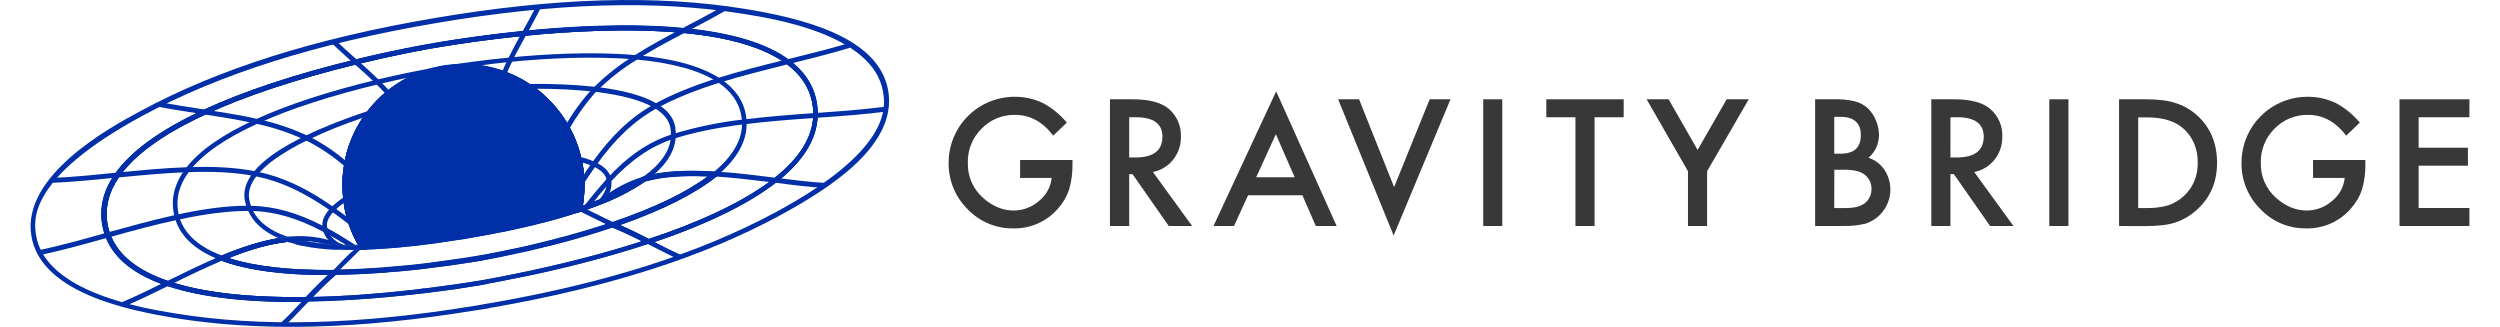
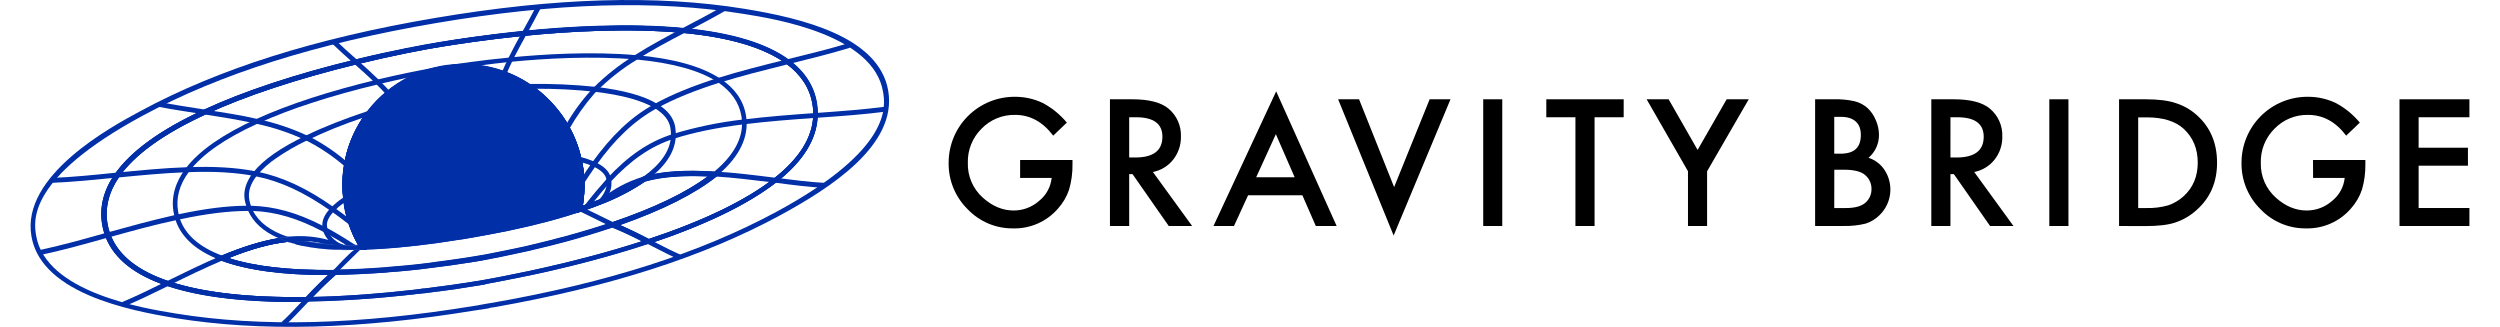
<svg xmlns="http://www.w3.org/2000/svg" preserveAspectRatio="xMidYMid meet" data-bbox="0.018 -0.003 1267.542 169.877" viewBox="0.018 -0.003 1267.542 169.877" data-type="color" role="presentation" aria-hidden="true" width="495.25" height="64.75">
  <style>
    .text-color {
      fill: currentColor;
    }
  </style>
  <g>
    <g>
      <path d="m238.2 160.24-4.6.75h-.34c-.34.09-.68.09-1 .18l-1.2.16c-60.29 9.88-111.3 11.16-155.83 4-12-2-29.63-5.28-44.7-11.76-17.82-7.65-27.95-18-30.08-30.89C-4.94 91.26 41.63 66.06 57 57.79c40.7-22 90.87-37.89 153.29-48.46S325.32-2.84 371 4.57C400.77 9.42 441 19 445.77 47.2s-30 50.5-56.55 64.89c-39.71 21.47-88.22 37-148.44 47.61l-1.19.17c-.33.09-.68.09-1 .17s-.31.2-.39.2zm-5.2-1.7h.16l4.69-.85h.09c.33-.09.68-.09 1-.17l1.19-.18c59.87-10.48 108.16-26 147.67-47.34 60.3-32.62 56.45-54.93 55.28-62.25-4.94-29.64-55.86-37.91-72.56-40.54C325.15-.12 272.86 1.42 210.7 12S98.7 38.3 58.17 60.18C-2.13 92.79 1.71 115.11 2.9 122.43c5 29.63 56 37.81 72.67 40.53 44.29 7.16 95 5.88 155.08-4l1.2-.17c.34-.08.69-.08 1-.16z" fill="#002FA7" data-color="1" />
      <path d="M233.75 148.23c-1.19.18-2.47.43-3.83.6-2.56.42-5.45.85-8.61 1.36l-.34.09c-1.36.16-2.8.43-4.34.59-1.36.17-2.81.43-4.34.6H212c-2.29.34-4.76.59-7.24.94h-.33l-3.16.33c-.85.09-1.79.18-2.63.35h-.12c-19.33 2.13-37.73 3.41-54.59 3.66-30.66.42-55.27-2.39-73-8.34C54 142.7 43.18 134 39 122.6a33.35 33.35 0 0 1-1.62-6c-1.5-8.94.68-17.79 6.56-26.22C52.08 78.58 67.57 67.34 90 57c21-9.74 47.52-18.49 78.86-26.15 19.84-4.86 35.77-7.75 43.52-9s24-3.83 44.11-5.88c22.14-2.24 54.51-4.26 83.2-1.44 24.61 2.38 43 7.92 54.6 16.52 8.09 6 13 13.54 14.47 22.47a33.47 33.47 0 0 1 .43 6.48c-.35 12.17-7.58 23.84-21.47 34.65-14.76 11.47-37.07 22.28-66.29 32-16.18 5.36-34 10.22-53 14.56a16.3 16.3 0 0 1-2 .43l-6.55 1.42c-1.71.33-3.33.68-5 1l-1.61.35c-.94.16-1.79.34-2.72.51s-2 .43-3 .6l-1.62.33c-3.15.6-6.05 1.11-8.6 1.62-1.09.34-2.33.59-3.58.76zm-29.47 1.71h.43c2.38-.26 4.76-.6 7.06-.94h.23c1.46-.17 2.9-.43 4.35-.59s3-.43 4.34-.6l.34-.08c3.15-.52 6-.94 8.52-1.29 2.73-.42 4.85-.75 7.58-1.27 2.55-.43 5.45-1 8.6-1.62l1.62-.34c.94-.17 1.95-.34 2.89-.59l2.65-.52 1.61-.34c1.62-.34 3.24-.68 4.94-1l6.56-1.45c.68-.17 1.28-.26 2-.43 19-4.25 36.64-9.19 52.74-14.49 29-9.62 51-20.27 65.49-31.6 13.26-10.38 20.16-21.37 20.51-32.79a28.58 28.58 0 0 0-.43-6c-1.36-8.24-6-15.25-13.55-20.87-11.23-8.24-29.12-13.71-53.3-16-28.53-2.73-60.72-.75-82.7 1.45-20.09 2-36.19 4.49-43.94 5.79s-23.67 4.25-43.34 9c-30.72 7.49-57.92 16.43-78.44 26C69.07 69.55 53.94 80.45 46 91.86c-5.45 7.83-7.49 16.09-6.13 24.35a30.26 30.26 0 0 0 1.5 5.62c4 10.73 14.23 18.91 30.48 24.36 17.46 5.87 41.73 8.6 72.13 8.17 16.87-.25 35.18-1.44 54.42-3.65h.17a25.76 25.76 0 0 0 2.64-.35l3.07-.42z" fill="#002FA7" data-color="1" />
      <path d="m134.21 123.28-.25-.08h-.24l.24 2.38c.75-.08 1.44-.08 2.24-.17a50.06 50.06 0 0 1 6-.09 68.78 68.78 0 0 1-7.99-2.04zm23.64 6.33zm4.19-2.25.29-.06zm1-.14h-.08v.14h.17M408.6 53.71c-1.44-9-6.38-16.44-14.47-22.48-11.58-8.6-30-14.13-54.6-16.52-28.69-2.81-61-.75-83.16 1.45-20.1 2-36.28 4.49-44.11 5.87s-23.71 4.19-43.56 9c-31.33 7.67-57.91 16.44-78.86 26.15C67.43 67.5 52 78.74 43.77 90.49c-5.88 8.43-8.09 17.3-6.56 26.23a32.59 32.59 0 0 0 1.11 4.56c.17.51.33 1 .51 1.5.12.31.24.62.37.93 4.49 11 15.16 19.32 31.65 24.87 17.72 6 42.33 8.77 73 8.35h.51l.33-.42c4.42-4.68 9.18-9.52 13.94-13.64l.29-.25 2.64-2.3h-4.06c-22.74.22-41.06-1.81-54.48-6.18h-.12l.16-.06c11.77-4.73 21.52-7.35 30.5-8.37a101 101 0 0 0 24.05 3.91 118.65 118.65 0 0 1-16.49-2l-2.89-.64-1.17-.34c-1.13-.3-2.24-.62-3.28-1l-.25-.06h-.09a41.81 41.81 0 0 1-4.58-1.7c-8.76 1.45-18.42 4.4-29.82 9.2l-2.78 1.19-.18.08 3 1.11c13.36 5 32.21 7.58 55.87 7.49-4 3.58-7.84 7.58-11.5 11.41-30.11.44-54.13-2.36-71.45-8.16-15.68-5.24-25.74-13-30-23.22-.17-.38-.33-.75-.47-1.15s-.31-.84-.44-1.26a31.58 31.58 0 0 1-1.09-4.36c-1.36-8.24.68-16.52 6.13-24.36 7.88-11.4 23-22.3 45-32.44 20.52-9.54 47.69-18.48 78.43-26 19.67-4.77 35.6-7.75 43.35-9s23.84-3.83 43.94-5.79c22-2.25 54.16-4.18 82.69-1.45 24.19 2.3 42.07 7.75 53.31 16 7.59 5.62 12.18 12.6 13.54 20.87a27.92 27.92 0 0 1 .43 6c-.34 11.41-7.24 22.39-20.52 32.78-14.39 11.24-36.28 21.89-65 31.43-4.77-2.47-9.88-5-15-7.24 22.23-7.83 39.17-16.35 50.41-25.38l2.47-2h-.51l-2.72-.15c-15.84-1-27.68-.17-37.13 2.55l-.26.09-.25.17a106.73 106.73 0 0 1-21.31 11.2l-1.2.42c-2.3.94-4.77 1.88-7.23 2.72l-1.54.52.05-.28c.09-.59.18-1.19.25-1.78a68.12 68.12 0 0 0 .56-10.3 12.86 12.86 0 0 0-.07-1.63c-.07-.55-.06-1.09-.11-1.65s-.09-1.11-.14-1.67-.12-1.11-.2-1.67c-.1-.75-.21-1.5-.34-2.25s-.31-1.49-.45-2.24c-.07-.38-.15-.75-.23-1.11A61.75 61.75 0 0 0 280 66q-1.49-2.67-3.22-5.17c-.35-.51-.71-1-1.08-1.5s-.63-.86-1-1.28-.7-.9-1.06-1.34A63.58 63.58 0 0 0 259.75 44a60.85 60.85 0 0 0-13.29-6.74 63.37 63.37 0 0 0-30.4-3.15 27.52 27.52 0 0 0-3 .47h-.26a63.45 63.45 0 0 0-27.67 13 57.53 57.53 0 0 0-9.89 10.08L175 58a64.17 64.17 0 0 0-5.25 8c-.31.56-.6 1.12-.89 1.68s-.46.89-.67 1.36-.38.75-.54 1.15a59.34 59.34 0 0 0-2.25 5.71c-.18.52-.35 1-.52 1.57s-.32 1-.47 1.58l-.34 1.21a.37.37 0 0 1 0 .23c0 .13-.08.27-.11.41-.1.35-.18.75-.26 1.08a.28.28 0 0 0 0 .13v.11c-.08.3-.13.57-.19.86s-.11.52-.17.75c-.11.55-.21 1.11-.3 1.66a78.51 78.51 0 0 0-.54 3.7c0 .42-.09.85-.13 1.27s-.09 1.13-.13 1.7a64.07 64.07 0 0 0 0 7.59c.06 1 .13 2 .24 3a2.15 2.15 0 0 0 .07.66c.1.74.2 1.4.31 2.07a.87.87 0 0 0 .07.42.11.11 0 0 0 0 .08 1.86 1.86 0 0 0 .05.34.11.11 0 0 0 0 .08 2.7 2.7 0 0 0 .06.41c0 .3.09.59.15.89a64.63 64.63 0 0 0 2.24 8.65 61 61 0 0 0 4.81 11h.05c.33.59.68 1.18 1 1.78l.38.6h-.42l-3.07.15h4.27l2.25-.09-1.18-1.85c-.13-.2-.25-.4-.37-.62a57.51 57.51 0 0 1-5.42-11.73 59.23 59.23 0 0 1-2.3-9.2c-.16-1.1-.34-2.12-.43-3.23-.06-.59-.12-1.19-.17-1.78a58.43 58.43 0 0 1 .69-15.51A59.92 59.92 0 0 1 177 59.41c.82-1 1.68-2.07 2.57-3.07a58.76 58.76 0 0 1 7.13-6.89A61.09 61.09 0 0 1 213.24 37l.25-.05 1.29-.22 1.5-.25a60.65 60.65 0 0 1 29.22 3.07 60.05 60.05 0 0 1 38.16 43.34c.16 1 .42 2 .59 3.16a59.28 59.28 0 0 1 .86 8.51 61.81 61.81 0 0 1-1.17 13.3 2.75 2.75 0 0 1-.1.56l-.42 2.21 2.13-.68.87-.3 2.78-1c2.56-.85 4.95-1.79 7.33-2.72l1.19-.43a112.29 112.29 0 0 0 21.63-11.41c8.52-2.38 19.25-3.24 32.88-2.64l-.1.08c-11.42 8.57-28.25 16.64-50 24l-3.32 1.11 3.2 1.27.27.1a181.4 181.4 0 0 1 18.12 8.55l.51.26h.34c29.22-9.74 51.53-20.53 66.26-32C401.45 84 408.69 72.37 409 60.18a32.65 32.65 0 0 0-.4-6.47zM163 127.22h-.08v.14h.17m-.74 0h-.3zm-.12 2.53h.14l1.46.05H165c-1 0-2-.06-2.93-.11h-1.15m-27.18-6.56.24 2.38c.75-.08 1.44-.08 2.25-.16a47.88 47.88 0 0 1 6-.1 68.3 68.3 0 0 1-8-2l-.26-.08zm.49.08-.25-.08h-.24l.24 2.38c.75-.08 1.44-.08 2.25-.16a47.88 47.88 0 0 1 6-.1 68.92 68.92 0 0 1-8-2.11zm27.84 4 .29-.06zm1-.14h-.08v.14h.17m-.09-.12h-.08v.12h.17m-1 0 .29-.06zm-27.83-4.08-.25-.08h-.24l.24 2.38c.75-.08 1.44-.08 2.24-.17a50.06 50.06 0 0 1 6-.09 68.78 68.78 0 0 1-8-2z" fill="#002FA7" data-color="1" />
      <path d="m134.21 123.28-.25-.08h-.24l.24 2.38c.75-.08 1.44-.08 2.24-.17a50.06 50.06 0 0 1 6-.09 68.78 68.78 0 0 1-7.99-2.04zm23.64 6.33zm4.19-2.25.29-.06zm1-.14h-.08v.14h.17M408.6 53.71c-1.44-9-6.38-16.44-14.47-22.48-11.58-8.6-30-14.13-54.6-16.52-28.69-2.81-61-.75-83.16 1.45-20.1 2-36.28 4.49-44.11 5.87s-23.71 4.19-43.56 9c-31.33 7.67-57.91 16.44-78.86 26.15C67.43 67.5 52 78.74 43.77 90.49c-5.88 8.43-8.09 17.3-6.56 26.23a32.59 32.59 0 0 0 1.11 4.56c.17.51.33 1 .51 1.5.12.31.24.62.37.93 4.49 11 15.16 19.32 31.65 24.87 17.72 6 42.33 8.77 73 8.35h.51l.33-.42c4.42-4.68 9.18-9.52 13.94-13.64l.29-.25 2.64-2.3h-4.06c-22.74.22-41.06-1.81-54.48-6.18h-.12l.16-.06c11.77-4.73 21.52-7.35 30.5-8.37a101 101 0 0 0 24.05 3.91 118.65 118.65 0 0 1-16.49-2l-2.89-.64-1.17-.34c-1.13-.3-2.24-.62-3.28-1l-.25-.06h-.09a41.81 41.81 0 0 1-4.58-1.7c-8.76 1.45-18.42 4.4-29.82 9.2l-2.78 1.19-.18.08 3 1.11c13.36 5 32.21 7.58 55.87 7.49-4 3.58-7.84 7.58-11.5 11.41-30.11.44-54.13-2.36-71.45-8.16-15.68-5.24-25.74-13-30-23.22-.17-.38-.33-.75-.47-1.15s-.31-.84-.44-1.26a31.58 31.58 0 0 1-1.09-4.36c-1.36-8.24.68-16.52 6.13-24.36 7.88-11.4 23-22.3 45-32.44 20.52-9.54 47.69-18.48 78.43-26 19.67-4.77 35.6-7.75 43.35-9s23.84-3.83 43.94-5.79c22-2.25 54.16-4.18 82.69-1.45 24.19 2.3 42.07 7.75 53.31 16 7.59 5.62 12.18 12.6 13.54 20.87a27.92 27.92 0 0 1 .43 6c-.34 11.41-7.24 22.39-20.52 32.78-14.39 11.24-36.28 21.89-65 31.43-4.77-2.47-9.88-5-15-7.24 22.23-7.83 39.17-16.35 50.41-25.38l2.47-2h-.51l-2.72-.15c-15.84-1-27.68-.17-37.13 2.55l-.26.09-.25.17a106.73 106.73 0 0 1-21.31 11.2l-1.2.42c-2.3.94-4.77 1.88-7.23 2.72l-1.54.52.05-.28c.09-.59.18-1.19.25-1.78a68.12 68.12 0 0 0 .56-10.3 12.86 12.86 0 0 0-.07-1.63c-.07-.55-.06-1.09-.11-1.65s-.09-1.11-.14-1.67-.12-1.11-.2-1.67c-.1-.75-.21-1.5-.34-2.25s-.31-1.49-.45-2.24c-.07-.38-.15-.75-.23-1.11A61.75 61.75 0 0 0 280 66q-1.49-2.67-3.22-5.17c-.35-.51-.71-1-1.08-1.5s-.63-.86-1-1.28-.7-.9-1.06-1.34A63.58 63.58 0 0 0 259.75 44a60.85 60.85 0 0 0-13.29-6.74 63.37 63.37 0 0 0-30.4-3.15 27.52 27.52 0 0 0-3 .47h-.26a63.45 63.45 0 0 0-27.67 13 57.53 57.53 0 0 0-9.89 10.08L175 58a64.17 64.17 0 0 0-5.25 8c-.31.56-.6 1.12-.89 1.68s-.46.89-.67 1.36-.38.75-.54 1.15a59.34 59.34 0 0 0-2.25 5.71c-.18.52-.35 1-.52 1.57s-.32 1-.47 1.58l-.34 1.21a.37.37 0 0 1 0 .23c0 .13-.08.27-.11.41-.1.35-.18.75-.26 1.08a.28.28 0 0 0 0 .13v.11c-.08.3-.13.57-.19.86s-.11.52-.17.75c-.11.55-.21 1.11-.3 1.66a78.51 78.51 0 0 0-.54 3.7c0 .42-.09.85-.13 1.27s-.09 1.13-.13 1.7a64.07 64.07 0 0 0 0 7.59c.06 1 .13 2 .24 3a2.15 2.15 0 0 0 .07.66c.1.74.2 1.4.31 2.07a.87.87 0 0 0 .07.42.11.11 0 0 0 0 .08 1.86 1.86 0 0 0 .05.34.11.11 0 0 0 0 .08 2.7 2.7 0 0 0 .06.41c0 .3.09.59.15.89a64.63 64.63 0 0 0 2.24 8.65 61 61 0 0 0 4.81 11h.05c.33.59.68 1.18 1 1.78l.38.6h-.42l-3.07.15h4.27l2.25-.09-1.18-1.85c-.13-.2-.25-.4-.37-.62a57.51 57.51 0 0 1-5.42-11.73 59.23 59.23 0 0 1-2.3-9.2c-.16-1.1-.34-2.12-.43-3.23-.06-.59-.12-1.19-.17-1.78a58.43 58.43 0 0 1 .69-15.51A59.92 59.92 0 0 1 177 59.41c.82-1 1.68-2.07 2.57-3.07a58.76 58.76 0 0 1 7.13-6.89A61.09 61.09 0 0 1 213.24 37l.25-.05 1.29-.22 1.5-.25a60.65 60.65 0 0 1 29.22 3.07 60.05 60.05 0 0 1 38.16 43.34c.16 1 .42 2 .59 3.16a59.28 59.28 0 0 1 .86 8.51 61.81 61.81 0 0 1-1.17 13.3 2.75 2.75 0 0 1-.1.56l-.42 2.21 2.13-.68.87-.3 2.78-1c2.56-.85 4.95-1.79 7.33-2.72l1.19-.43a112.29 112.29 0 0 0 21.63-11.41c8.52-2.38 19.25-3.24 32.88-2.64l-.1.08c-11.42 8.57-28.25 16.64-50 24l-3.32 1.11 3.2 1.27.27.1a181.4 181.4 0 0 1 18.12 8.55l.51.26h.34c29.22-9.74 51.53-20.53 66.26-32C401.45 84 408.69 72.37 409 60.18a32.65 32.65 0 0 0-.4-6.47zM163 127.22h-.08v.14h.17m-.74 0h-.3zm-.12 2.53h.14l1.46.05H165c-1 0-2-.06-2.93-.11h-1.15m-27.18-6.56.24 2.38c.75-.08 1.44-.08 2.25-.16a47.88 47.88 0 0 1 6-.1 68.3 68.3 0 0 1-8-2l-.26-.08zm.49.08-.25-.08h-.24l.24 2.38c.75-.08 1.44-.08 2.25-.16a47.88 47.88 0 0 1 6-.1 68.92 68.92 0 0 1-8-2.11zm27.84 4 .29-.06zm0 0 .29-.06zm-27.83-4.08-.25-.08h-.24l.24 2.38c.75-.08 1.44-.08 2.24-.17a50.06 50.06 0 0 1 6-.09 68.78 68.78 0 0 1-8-2z" fill="#002FA7" data-color="1" />
      <path d="m162.25 127.13-.45.07h-.09c-1.56 0-3.11-.12-4.6-.21q-2.87-.18-5.55-.45c-3-.3-5.8-.69-8.4-1.18a70.41 70.41 0 0 1-9.08-2.25l-.27-.09h-.25c-1.63.18-3.3.43-5 .75-8.62 1.5-18.07 4.37-29.22 9-11.54-4.36-18.8-10.7-21.63-18.82-.16-.45-.3-.9-.43-1.36s-.2-.79-.29-1.18-.2-1.05-.3-1.55c-1.2-7 .68-13.87 5.53-20.43l.34-.43c6.58-8.71 18.51-17.07 35.55-24.81a268.53 268.53 0 0 1 28.27-10.79c10.49-3.42 22-6.64 34.24-9.57 5.44-1.3 10.42-2.45 14.92-3.37.22-.06.44-.09.67-.14a60.51 60.51 0 0 0-11.08 7.24 58 58 0 0 0-10 10.21L175 58c-.81 1.06-1.59 2.14-2.32 3.25a61.54 61.54 0 0 0-7.28 14.65c-.18.52-.35 1-.52 1.57s-.32 1-.47 1.58c-.07.23-.13.46-.19.7a4.13 4.13 0 0 1-.15.51v.23c0 .07-.08.27-.11.41-.1.35-.18.75-.26 1.08a.28.28 0 0 0 0 .13v.11c-.08.3-.13.57-.19.86s-.11.52-.17.75a1.31 1.31 0 0 1-.06.27c-.09.44-.17.87-.24 1.3-.23 1.26-.4 2.52-.54 3.79 0 .42-.09.85-.13 1.27 0 .57-.09 1.13-.13 1.7a64.07 64.07 0 0 0 0 7.59c.06 1 .14 2 .25 3a1.94 1.94 0 0 0 .06.59c.1.75.21 1.45.32 2.15a2.23 2.23 0 0 0 0 .23l.15 1c.12.75.25 1.5.42 2.25a.45.45 0 0 0 0 .22c.09.42.18.84.28 1.24.38 1.63.81 3.16 1.27 4.63.12.4.25.75.37 1.18l.5 1.4c.17.48.34.94.53 1.41.37.93.75 1.86 1.15 2.78.18.39.35.74.54 1.16s.37.75.56 1.14c.51 1 1.07 2.09 1.65 3.09.33.59.68 1.18 1 1.78l.37.6h-.42l-3.07.14h4.4l2.21-.09-1.09-1.85c-.13-.2-.25-.41-.38-.62a57.84 57.84 0 0 1-5.56-11.67 59.37 59.37 0 0 1-2.25-9.2c-.16-1.1-.33-2.13-.42-3.23-.08-.65-.15-1.29-.2-1.94a58.49 58.49 0 0 1 .75-15.35 59.81 59.81 0 0 1 11.52-26.4c.64-.81 1.29-1.6 2-2.38a60 60 0 0 1 34.33-20V37l-.41-2.38v-.05l-4.44.8c-6.56 1.2-16.56 3.18-28.47 6-24.95 6-46.07 12.87-62.93 20.53C100.15 69.7 87.9 78.13 81 87.06l-.35.43c-5.53 7.33-7.66 15-6.3 22.83.09.52.2 1 .32 1.5s.23 1 .36 1.44.22.75.33 1.08c2.77 8.44 9.74 15.08 20.72 19.79l.19.09c.89.38 1.82.75 2.78 1.11l.51.16.43-.16 3-1.25.17-.06c11.7-4.7 21.39-7.37 30.42-8.39h.12c1.08.34 2.21.65 3.37 1-1.13-.3-2.25-.62-3.28-1l-.26-.06h-.08a42.76 42.76 0 0 1-4.59-1.7c1.65-.28 3.26-.51 4.84-.68l.24 2.38c.75-.08 1.45-.08 2.25-.16a47.94 47.94 0 0 1 6-.1 104.79 104.79 0 0 0 10.58 1.5c1.49.14 3 .25 4.57.35s3.08.16 4.66.21h.08l.28-.06h.57v.13H164c1.39 0 2.77.08 4.08.08h2.14a.41.41 0 0 1-.05-.09h-2.25c-1.3 0-2.67-.06-4.05-.07h-.98m-.55 2.65 1.42.05H165c-1 0-2-.06-2.93-.1h-1m1.15-2.65.17.06m7.77.18h-2.25c-1.3 0-2.66-.06-4-.07h-.56l-.24-.06h-.17v.07H164c1.39 0 2.77.08 4.09.08h2.13v-.08z" fill="#002FA7" data-color="1" />
      <path d="m283.59 110.76.43-2.25a62.18 62.18 0 0 0 1.27-13.88 57.33 57.33 0 0 0-.85-8.47c-.17-1.11-.42-2.13-.59-3.15a60.12 60.12 0 0 0-25.48-37 58.72 58.72 0 0 0-12.69-6.38 60.63 60.63 0 0 0-29.22-3.06l-.46-2.44c5.79-.94 17.88-2.81 33.21-4.26 17.28-1.71 42.67-3.24 65.49-1.2h.17c19.07 1.71 33.56 5.71 43.17 11.93l.43.25c7.58 5 12.09 11.41 13.37 19.17a24.17 24.17 0 0 1 .34 3.4c.34 9.79-4.94 19.34-15.73 28.19l-.43.34h-.51c-15.15-.94-27-.17-36.19 2.47a112.88 112.88 0 0 1-21.63 11.41l-1.19.43c-2.39.93-4.77 1.87-7.33 2.72-1.19.42-2.38.85-3.66 1.28zM233.75 34a64 64 0 0 1 12.73 3.15 60.85 60.85 0 0 1 13.29 6.74 63.34 63.34 0 0 1 20.26 22 61.14 61.14 0 0 1 6.29 16.59c.25 1.11.42 2.25.67 3.32a62.68 62.68 0 0 1 .86 8.86 66.29 66.29 0 0 1-.86 12.35l1.54-.51c2.47-.85 4.94-1.79 7.24-2.73l1.19-.42A107.5 107.5 0 0 0 318.25 92l.25-.17.26-.09c9.37-2.72 21-3.5 36.62-2.56 9.88-8.24 14.74-17 14.39-25.8a19.58 19.58 0 0 0-.34-3.15c-1.19-6.9-5.19-12.69-11.92-17.29l-.34-.25c-9.2-6-23.42-10-42.24-11.76h-.17c-22.65-2-47.95-.51-65.23 1.2-5.79.62-11.08 1.22-15.78 1.87z" fill="#002FA7" data-color="1" />
      <path d="M163.08 127.29v.07h.25zm7.11.08h-2.25c-1.3 0-2.67-.06-4.05-.08l.13.09c1.39 0 2.77.07 4.08.07h2.14a.41.41 0 0 1-.05-.09zm-7.77-.18-.55.09c-1.57 0-3.09-.12-4.58-.22-1.72-.09-3.37-.21-5-.38-3.26-.29-6.49-.75-9.7-1.36a68.44 68.44 0 0 1-8.46-2.13l-.26-.08h-.08l-.18-.06c-8.88-3-14.91-7.45-17.94-13.41a18.35 18.35 0 0 1-.79-1.75c-.12-.3-.24-.61-.35-.92a20.45 20.45 0 0 1-.85-3.25c-.75-4.09.6-8.24 4-12.52a47.52 47.52 0 0 1 10.18-9.12 118.78 118.78 0 0 1 16-9.21 246.59 246.59 0 0 1 28.64-11.59l.19-.07q-1.58 2.34-2.92 4.8c-.31.56-.6 1.12-.89 1.68s-.45.89-.67 1.35-.38.75-.54 1.16c-.84 1.86-1.59 3.77-2.25 5.71-.18.52-.35 1-.52 1.57s-.32 1-.47 1.57-.23.81-.33 1.22a.32.32 0 0 1-.06.23c0 .13-.08.27-.11.4-.1.36-.18.75-.26 1.09a.29.29 0 0 0 0 .13v.11c-.08.29-.13.57-.19.86s-.16.7-.22 1-.18.86-.25 1.3c-.22 1.26-.4 2.52-.54 3.79 0 .42-.09.84-.13 1.27s-.09 1.13-.12 1.69a64.07 64.07 0 0 0 0 7.59c.06 1 .13 2 .24 3a1.94 1.94 0 0 0 .06.59c.1.75.21 1.45.32 2.14a2 2 0 0 0 0 .24l.15 1q.18 1.13.42 2.25a.45.45 0 0 0 0 .22c.1.41.19.83.28 1.24.39 1.63.81 3.16 1.27 4.63.12.39.25.75.37 1.18l.5 1.4c.17.47.34.94.53 1.41.37.93.75 1.86 1.16 2.77.17.4.35.75.53 1.17s.37.75.57 1.14c.51 1 1.06 2.08 1.64 3.09.33.59.69 1.17 1 1.77l.37.61h-.42l-3.07.14h4.41l2.21-.09-1-1.76a7.72 7.72 0 0 1-.43-.75 57.89 57.89 0 0 1-5.36-11.64 56.94 56.94 0 0 1-2.3-9.19c-.17-1.11-.34-2.13-.43-3.24a59 59 0 0 1 .51-17.29 59.92 59.92 0 0 1 11.59-26.4l1.99-2.36.59-.75-.24.07L176 57.5l-.61.2h-.09a.27.27 0 0 0-.21.07q-9 3-16.88 6.09Q150 67.1 143 70.5c-12.94 6.22-22.14 12.61-27.16 19-3.84 4.86-5.37 9.79-4.5 14.56a26.57 26.57 0 0 0 .75 2.82c.19.63.41 1.26.65 1.87.11.25.21.51.33.75 2.68 6.06 7.91 10.81 15.63 14.17h.12l.2.09c1.64-.28 3.26-.51 4.84-.69l.24 2.39c.75-.09 1.44-.09 2.24-.17a50.07 50.07 0 0 1 6-.1 98.84 98.84 0 0 0 10.57 1.5c1.5.15 3 .26 4.58.35s3.07.16 4.65.21h.08l.29-.06h.56m7.33.23a.41.41 0 0 1-.05-.09h-2.25c-1.3 0-2.67-.06-4-.07l.12.08c1.39 0 2.77.08 4.09.08zm-7.15-.12.24-.05h-.24zm-.75 2.51 1.42.06h1.15c-1 0-2-.06-2.93-.11H161m9.11-2.36h-2.25c-1.3 0-2.67-.06-4.05-.07h-1v.07H164c1.39 0 2.77.08 4.08.08h2.14a.35.35 0 0 1-.03-.12z" fill="#002FA7" data-color="1" />
      <path d="m283.59 110.76.43-2.25a62.18 62.18 0 0 0 1.27-13.88 57.33 57.33 0 0 0-.85-8.47c-.17-1.11-.42-2.13-.59-3.15a60.12 60.12 0 0 0-25.48-37l-3.4-2.3 4.09-.08a290.53 290.53 0 0 1 34.65 1.5c14.31 1.7 25 4.59 32 8.86 5.45 3.23 8.6 7.32 9.37 12.09a24.73 24.73 0 0 1 .25 4.94c-.43 8.24-5.71 16-15.67 23.08l-.26.16c-5.62 4-12.93 7.76-21.54 11.33l-1.19.43c-2.39.93-4.77 1.87-7.32 2.72-1.19.43-2.39.86-3.67 1.28zM263 46.13a63.09 63.09 0 0 1 17 19.67 61.47 61.47 0 0 1 6.32 16.61c.25 1.11.42 2.25.67 3.32a62.68 62.68 0 0 1 .86 8.86 66.29 66.29 0 0 1-.86 12.35l1.54-.51c2.47-.85 4.94-1.79 7.24-2.73l1.19-.42A107.5 107.5 0 0 0 318.25 92l.25-.17c9.12-6.56 14-13.63 14.31-21a18.64 18.64 0 0 0-.25-4.35c-.67-4-3.41-7.35-8.16-10.28-6.64-4-17-6.81-31-8.51a271.49 271.49 0 0 0-30.4-1.56z" fill="#002FA7" data-color="1" />
      <path d="M170.19 127.36h-2.25c-1.3 0-2.67-.06-4.05-.07l.13.08c1.39 0 2.77.07 4.08.07h2.14a.22.22 0 0 1-.05-.08zm4.54 2.36-1-1.76a6.09 6.09 0 0 1-.43-.75 58.06 58.06 0 0 1-5.36-11.63 57.06 57.06 0 0 1-2.3-9.2c-.17-1.1-.34-2.12-.43-3.23l-.21-2.05-.23.16-1.45.94-.91.6h-.05a42.72 42.72 0 0 0-6.1 5c-3.17 3.17-4.71 6.34-4.61 9.36v.43a7.71 7.71 0 0 0 .34 2.13c.06.23.14.46.21.69a12.47 12.47 0 0 0 2.47 4.18 16.65 16.65 0 0 0 2.5 2.32l.12.08a.58.58 0 0 1 .1.09c1.49.09 3.05.16 4.65.21h.07l-.18-.09-.15-.08-.17-.08-.34-.25h-.09l-.74-.44a15 15 0 0 1-4.62-4 9.07 9.07 0 0 1-1.5-3.17c0-.21-.08-.46-.11-.75s-.1-.66-.15-1c-.26-2.39 1.11-5 3.84-7.84a36.18 36.18 0 0 1 4.87-4.13v.96a3.23 3.23 0 0 0 .06.33q.18 1.13.42 2.25a.45.45 0 0 0 0 .22c.1.42.19.84.28 1.24.39 1.63.81 3.16 1.27 4.63.12.4.25.75.38 1.18l.49 1.41c.17.47.34.93.53 1.4.37.93.75 1.86 1.16 2.78.18.39.35.74.53 1.16s.37.75.57 1.14c.51 1 1.06 2.09 1.64 3.09.33.59.69 1.18 1 1.78l.37.6h-.42l-3.07.14h4.41l2.21-.09zm-4.49-2.25a.22.22 0 0 1-.05-.08h-2.25c-1.3 0-2.67-.06-4.05-.07l.13.08c1.39 0 2.77.07 4.08.07zm-.05-.08h-2.25c-1.3 0-2.67-.06-4.05-.07h-.57l-.24.05h.92c1.39 0 2.77.07 4.09.07h2.13a.2.2 0 0 1 0-.08z" fill="#002FA7" data-color="1" />
      <path d="m283.59 110.76.43-2.25a62.18 62.18 0 0 0 1.27-13.88 57.33 57.33 0 0 0-.85-8.47c-.17-1.11-.42-2.13-.59-3.15l-.43-2.01 2.05.51a43.39 43.39 0 0 1 8 2.73c4.6 2.13 7.32 4.86 8.09 8 .09.43.17.86.25 1.37.6 4.17-.93 8.24-4.68 12.18l-.17.16-.26.09c-2.38.94-4.76 1.88-7.32 2.73-1.19.42-2.39.85-3.66 1.27zm3.15-26.31.25 1.27a62.68 62.68 0 0 1 .86 8.86 66.29 66.29 0 0 1-.86 12.35l1.54-.51c2.38-.85 4.68-1.71 7-2.64 3-3.32 4.27-6.64 3.84-9.88-.09-.34-.09-.68-.17-1.11-.6-2.38-2.9-4.49-6.75-6.3a38.18 38.18 0 0 0-5.71-2.04z" fill="#002FA7" data-color="1" />
      <path d="M336.65 134.61c-3.84-1.62-8.44-4-13.29-6.48l-2.81-1.44 1.19-2.25 2.81 1.45c4.86 2.47 9.37 4.86 13.12 6.39z" fill="#002FA7" data-color="1" />
      <path d="m298.18 105.4-1.62-2A63 63 0 0 1 317.85 92a6.49 6.49 0 0 0 .74-.26l.6 2.47c-.17.08-.43.08-.6.17a61.21 61.21 0 0 0-20.41 11.02z" fill="#002FA7" data-color="1" />
      <path d="M412.36 97.65c-7.5-.43-16-1.45-25.48-2.73l-.75-.08c-10-1.19-20.27-2.47-30.4-3.15l.14-2.54c10.22.6 20.52 1.88 30.57 3.16l.75.08c9.45 1.19 17.88 2.25 25.38 2.64z" fill="#002FA7" data-color="1" />
      <path d="m289.89 108.38-2-1.5c4.34-5.62 8.09-10 11.66-14 10.9-11.83 21.64-19.15 33.81-23.07l.26-.09a204.23 204.23 0 0 1 37.22-7.67c12.35-1.49 24.95-2.46 37-3.31l1.28-.09c12.35-.89 23.91-1.74 35-3.19l.34 2.56c-11.16 1.44-22.82 2.3-35.17 3.15l-1.28.08c-12.09.86-24.61 1.79-37 3.32-14.48 1.79-26.57 4.27-36.79 7.58l-.25.09C322.34 76 312 83.17 301.3 94.67c-3.41 3.74-7.06 8.17-11.41 13.71z" fill="#002FA7" data-color="1" />
      <path d="M287.59 95.35 285.44 94c2.3-3.58 4.35-6.65 6.3-9.37C302 70.39 312.1 60.77 323.85 54.3l.17-.08a2.34 2.34 0 0 0 .43-.26c8.94-4.94 19.75-9.29 32.87-13.49h.08c11.16-3.49 22.31-6.3 35.69-9.62l.75-.17c11-2.72 21.37-5.25 31.25-8.24l.75 2.38c-9.87 3-20.35 5.62-31.34 8.35l-.75.17c-13.33 3.37-24.49 6.14-35.64 9.63H358c-12.94 4.09-23.59 8.43-32.45 13.29-.17.09-.25.17-.34.17l-.16.08c-11.33 6.31-21.3 15.67-31.26 29.64-1.85 2.64-3.9 5.71-6.2 9.2z" fill="#002FA7" data-color="1" />
      <path d="m280 67-2.21-1.28a99.52 99.52 0 0 1 13.54-18.82c.43-.43.85-.94 1.28-1.36a117.7 117.7 0 0 1 21.46-16.87l.25-.16c7.76-4.95 16.1-9.37 24.61-13.88l1.28-.69c6.9-3.66 13.49-7.07 19.48-10.56L361 5.62c-6.13 3.57-12.69 7-19.59 10.64l-1.27.69c-8.61 4.49-16.95 8.93-24.72 13.88l-.26.16a110.4 110.4 0 0 0-20.82 16.33l-1.27 1.27A113.86 113.86 0 0 0 280 67z" fill="#002FA7" data-color="1" />
      <path d="m247.23 38.8-2.38-.94c.94-2.3 2.05-4.6 3.4-7.49 2.3-4.68 4.86-9.37 7.25-13.71l.84-1.45c2.14-3.91 4.43-7.92 6.39-11.84L265 4.49c-2 3.92-4.27 8-6.39 11.93l-.85 1.45c-2.39 4.34-4.94 8.94-7.24 13.63-1.34 2.79-2.44 5.09-3.29 7.3z" fill="#002FA7" data-color="1" />
      <path d="M185.05 49.36c-1.7-2-3.57-3.83-5.62-5.88-3.49-3.49-7.15-6.74-11.24-10.38l-1.12-1c-3.58-3.22-7-6.21-10.22-9.36l1.81-1.74c3.15 3.07 6.55 6.13 10.13 9.28l1.11.94c4.09 3.66 7.75 7 11.33 10.48 2 2 3.91 4 5.7 6z" fill="#002FA7" data-color="1" />
      <path d="M319.35 94.16a112.29 112.29 0 0 1-21.63 11.41l-1.19.43c-2.38.93-4.77 1.87-7.33 2.72l-2.78 1-.87.3-2.13.68.42-2.21a5.48 5.48 0 0 0 .1-.56c-2.62.87-5.46 1.74-8.53 2.69-5.45 1.61-11.33 3.14-17.8 4.68s-13.2 3-20.18 4.25q-4.73.9-8.43 1.5c-2.38.34-5.28.86-8.52 1.36-7.32 1.2-13.88 2.13-20.09 2.81-6.65.75-12.95 1.37-18.91 1.71-2.72.15-5.51.23-8.18.3h-.3c.12.22.25.42.38.62l1.17 1.85h.17c1.59 0 3.17-.11 4.73-.18l2.37-.13c6-.34 12.35-.94 19-1.7 6.22-.68 12.77-1.62 20.18-2.82 1.37-.17 2.68-.37 3.93-.57l2.15-.36.75-.14 1.67-.28c2.47-.43 5.36-.94 8.51-1.54a403.22 403.22 0 0 0 20.36-4.25q4.32-1 8.29-2.08h.15c3.31-.88 6.47-1.78 9.53-2.67 3.31-.93 6.39-1.95 9.28-2.89.25-.09.51-.17.75-.27 1-.33 1.95-.67 2.9-1 2.56-.85 4.94-1.79 7.32-2.73l1.2-.42a112.85 112.85 0 0 0 21.63-11.41c8.47-2.38 19.14-3.23 32.69-2.65l.1-.07c-13.57-.62-24.34.24-32.86 2.62zm-156.93 33-.55.09c-1.57 0-3.09-.12-4.58-.22-1.72-.09-3.37-.21-5-.38-3.26-.29-6.49-.75-9.7-1.36a68.44 68.44 0 0 1-8.46-2.13l-.26-.08h-.26c-1.59.18-3.2.39-4.86.68-8.75 1.46-18.39 4.39-29.79 9.19l-2.79 1.19-.19.09.19.08 2.75 1c14.06 5.24 34 7.83 59.27 7.49h.48c7.36-.1 15.29-.43 23.46-1l1.45-.08c.5-.08 1.1-.08 1.7-.17l.68-.09c3.41-.25 6.74-.51 10-.85 2-.16 3.84-.42 5.62-.59l3.66-.43c1.62-.17 3.24-.43 4.78-.6l.42-.08q7.66-.9 14.82-2.05c2.55-.33 4.69-.68 6.47-1s4-.69 6.13-1.2c5-.93 10-2 14.91-3.07 1.7-.33 3.4-.68 5.19-1.1l3.49-.85c1.62-.43 3.24-.75 4.94-1.19 3.07-.69 6.22-1.54 9.45-2.39l2-.51c.75-.17 1.45-.42 2.21-.6l.27-.09c7.71-2.18 15.17-4.44 22.15-6.78l.32-.11h.09c23.88-8.1 41.86-17 53.55-26.61l2.3-1.89.16-.15-3.24-.17c-15.83-1-27.67-.17-37.13 2.56l-.25.08-.25.17a106.54 106.54 0 0 1-21.3 11.24l-1.19.43c-2.3.93-4.76 1.87-7.23 2.72l-1.15.41-2.39.84-.67.24c-2.62.87-5.46 1.74-8.53 2.69-5.45 1.61-11.33 3.14-17.8 4.68s-13.2 3-20.18 4.25q-4.73.9-8.43 1.5c-2.38.34-5.28.86-8.52 1.36-7.32 1.2-13.88 2.13-20.09 2.81-6.65.75-12.95 1.37-18.91 1.71-2.72.15-5.51.23-8.18.3h-1c-.69 0-1.37.06-2 .08h-2.29c-1.3 0-2.66-.06-4-.08h-1v.18h.84c1.38 0 2.76.08 4.08.08h2.13l-.05-.09h.05c.33.6.69 1.18 1 1.78l.37.61h3.11c1.59-.05 3.17-.12 4.73-.19l2.37-.13c6-.34 12.34-.93 19-1.7 6.21-.68 12.8-1.58 20.21-2.78 1.37-.17 2.68-.37 3.92-.57l2.15-.36.75-.14 1.67-.28c2.48-.43 5.37-.94 8.52-1.54a394.68 394.68 0 0 0 20.36-4.25q4.32-1 8.29-2.08h.14c3.32-.87 6.48-1.77 9.53-2.66 3.32-.94 6.39-2 9.29-2.9.25-.09.5-.17.74-.27 1-.33 2-.66 2.91-1 2.56-.85 4.94-1.79 7.32-2.73l1.2-.42a112.59 112.59 0 0 0 21.63-11.41c8.47-2.38 19.14-3.23 32.69-2.65h.18c-11.41 8.6-28.19 16.61-50 24h-.08l-3.37 1.13c-6.07 2-12.43 3.89-19 5.69l-.26.08c-.75.18-1.44.43-2.25.6l-2.38.6c-3.06.85-6.13 1.61-9 2.3-1.7.42-3.31.75-4.93 1.19l-3.49.85c-1.79.34-3.5.75-5.2 1.11-4.94 1-9.88 2.05-14.82 3-2.39.42-4.49.75-6.39 1.1s-3.91.68-6.38 1c-4.74.71-9.74 1.47-14.74 2.07l-.42.08c-1.5.26-3.15.43-4.77.6l-3.66.42c-1.79.26-3.66.43-5.54.6-3.23.26-6.55.6-9.88.85l-.59.09c-.6.08-1.11.08-1.7.17l-1.46.08c-7.38.53-14.51.86-21.25 1l-2.59.05h-.59c-22.7.22-41-1.81-54.4-6.16h-.19c11.75-4.73 21.41-7.38 30.57-8.4h-.09a44 44 0 0 1-4.58-1.7c1.65-.28 3.26-.51 4.84-.69l.24 2.39c.75-.09 1.44-.09 2.25-.17a49.86 49.86 0 0 1 6-.1 99.2 99.2 0 0 0 10.57 1.5c1.5.14 3 .26 4.58.35s3.07.16 4.65.21h.01l.29-.06h.57" fill="#002FA7" data-color="1" />
      <path d="M163.43 86.58a99.1 99.1 0 0 0-18.57-12.74l-2-1a118.93 118.93 0 0 0-25.47-8.52c-8.69-2-17.8-3.41-27.09-4.85l-1.49-.26C81 58 73.69 56.89 66.62 55.53l.52-2.47c7.06 1.36 14.39 2.47 22 3.66l1.5.26c9.37 1.45 18.48 2.8 27.26 4.85a122 122 0 0 1 26 8.69l2.05 1a98.12 98.12 0 0 1 19.08 13.12z" fill="#002FA7" data-color="1" />
      <path d="M165.81 116.87c-3.41-2.64-6.55-5-9.62-7.15-13.88-9.72-26.19-15.5-38.92-18.06l-.85-.17c-9.74-1.87-21-2.55-34.75-2h-.08c-12.35.42-25.21 1.7-36.54 2.81h-.26C33.05 93.45 22 94.56 11.67 95l-.09-2.55c10.22-.42 21.3-1.5 33-2.72h.25C56.13 88.6 69 87.32 81.42 86.9h.09c13.88-.52 25.48.16 35.34 2.13l.86.16c13 2.65 25.72 8.52 39.85 18.48 3.07 2.25 6.3 4.5 9.74 7.24z" fill="#002FA7" data-color="1" />
      <path d="M168.88 127.45h-.75c-1.32 0-2.7-.06-4.09-.07l-.12-.09c-2.93-1.85-5.6-3.43-8.13-4.84-1.13-.63-2.25-1.24-3.32-1.81l-.3-.15c-13.15-7-24.78-10.42-36.55-10.86h-2.72c-10 0-21.55 1.46-35.21 4.34l-1.28.26-1 .23c-11.52 2.46-23.12 5.68-33.53 8.58l-1.4.38-1.25.33c-12.1 3.41-23.51 6.56-34.16 8.77L4.5 130c10.48-2.21 21.86-5.33 33.81-8.72l.17-.05 1.27-.34 1.18-.33c10.44-2.89 22.17-6.11 33.71-8.7l1.13-.26 1.17-.24c13.53-2.9 25-4.36 35-4.43h2.51c12.11.26 24 3.53 37.12 10.28l2 1 .57.31c4.32 2.31 9.05 5.17 14.63 8.8z" fill="#002FA7" data-color="1" />
      <path d="M162.67 127.26h-.33l-.28.06H162c-1.58-.05-3.13-.12-4.66-.21s-3.09-.21-4.57-.35l-.51-.12a8.28 8.28 0 0 0-.68-.15 52.76 52.76 0 0 0-8.4-1.18h-.96a49.93 49.93 0 0 0-6 .1c-.75.08-1.44.08-2.25.17l-.24-2.39V123a22.41 22.41 0 0 1 2.3-.16 56.69 56.69 0 0 1 18.61 1.81q2.84.75 5.77 1.75l.74.27h.18l.25.17.7.27.17.06a.86.86 0 0 0 .23.06z" fill="#002FA7" data-color="1" />
      <path d="M48.55 159.31 47.6 157c7.33-3.07 15-6.82 23.09-10.82l.6-.26c9-4.42 18.3-9 27.67-12.94l.94 2.3c-9.28 3.92-18.57 8.43-27.51 12.86l-.59.34c-8.18 4.01-15.8 7.76-23.25 10.83z" fill="#002FA7" data-color="1" />
      <path d="M233.75 148.23c-1.19.18-2.47.43-3.83.6-2.56.42-5.45.85-8.61 1.36l-.75.09-3.92.51c-1.36.17-2.8.43-4.33.59H212c-2.29.35-4.76.6-7.24 1h-.25l-3.15.33a571.76 571.76 0 0 1-57.45 3.92l-3 .08 2-2.24a198.85 198.85 0 0 1 14.39-14.06l.34-.34h.42c8.43-.09 17.55-.51 27-1.28l.69-.08c3.4-.25 6.74-.6 9.88-.85 2-.18 3.92-.43 5.79-.6l3.41-.42c1.62-.18 3.14-.35 4.59-.6l.52-.08c5.11-.6 10-1.37 14.73-2.05q3.71-.51 6.39-1c1.87-.34 4-.68 6.38-1.11 4.94-.93 9.88-2 14.82-3 1.7-.35 3.41-.75 5.19-1.11l3.84-.94c1.53-.34 3.06-.68 4.6-1.11 2.89-.68 5.87-1.44 8.93-2.3l2.39-.59c8.69-2.38 17-4.86 24.78-7.49l.52-.09.33.09a206.12 206.12 0 0 1 18.66 8.76l2.72 1.37-2.86 1a579.6 579.6 0 0 1-56 15.24l-5.1 1.11c-1.88.43-3.67.75-5.37 1.11l-1.62.34-2.72.51c-.94.17-2 .42-2.9.6l-1.61.33c-3.16.6-6 1.11-8.61 1.62a18.54 18.54 0 0 1-3.68.78zm-29.47 1.71h.34c2.39-.26 4.77-.6 7.07-.94h.31c1.44-.17 2.9-.43 4.25-.59s2.73-.35 3.92-.52l.68-.08q4.74-.76 8.52-1.28a35.07 35.07 0 0 1 3.83-.6c1.2-.17 2.47-.42 3.75-.68 2.55-.42 5.44-1 8.6-1.62l1.61-.33c.94-.17 1.88-.35 2.9-.6l2.64-.51 1.62-.35c1.7-.33 3.49-.75 5.36-1.1l5-1.11c19-4.26 36.8-9 52.89-14.23-4.94-2.56-10.13-5-15.24-7.07-7.66 2.56-15.93 5.11-24.53 7.41l-2 .51c-3.24.86-6.38 1.71-9.45 2.39-1.53.34-3.07.74-4.6 1.1l-3.92.94c-1.79.43-3.49.75-5.19 1.11-4.94 1.11-10 2.13-14.91 3.06-2.38.43-4.49.86-6.38 1.11s-3.92.68-6.47 1q-7.17 1.16-14.82 2.05l-.51.09c-1.54.16-3.07.33-4.69.59l-3.4.43c-1.88.17-3.84.42-5.88.6-3.23.33-6.56.59-10 .84l-.68.09c-9.38.68-18.31 1.1-26.66 1.28-4 3.49-8 7.49-11.75 11.41 16.77-.34 35-1.71 54.16-3.92l3.58-.51z" fill="#002FA7" data-color="1" />
      <path d="m132.17 169.27-1.7-1.88c3.07-2.72 6.64-6.55 10.39-10.55l2.13-2.3 1.87 1.79-2.12 2.24c-3.84 4.06-7.41 7.88-10.57 10.7z" fill="#002FA7" data-color="1" />
      <path fill="#002FA7" d="m286.421 107.468 16.747 8.208-1.122 2.29-16.747-8.208 1.122-2.29z" data-color="1" />
      <path d="m171.34 129.77-.09.09c-.84.81-6.55 6.38-10.49 10.32l-.12.13-1.37 1.37-1.86-1.29.17-.16.17-.18s8.37-9 10.38-10.13l3.08-.15z" fill="#002FA7" data-color="1" />
      <path d="M172.37 129.75h-1.16l-3.08.14H165c-1 0-2-.06-2.92-.1h-3.3a2.94 2.94 0 0 1-.42 0h-.68a120.2 120.2 0 0 1-16.49-2c-1-.2-1.94-.42-2.89-.64l-1.17-.5c-1.13-.3-2.24-.62-3.28-1l-.25-.06h-.09a41.81 41.81 0 0 1-4.58-1.7c1.65-.28 3.26-.51 4.84-.68l.24 2.38c.75-.08 1.44-.08 2.25-.16a47.88 47.88 0 0 1 6-.1 104.6 104.6 0 0 0 10.57 1.5c1.5.14 3 .25 4.58.35s3.07.16 4.65.21h.08l.29-.06h.57v.1h1.11c1.38 0 2.76.08 4.08.08h2.13l-.05-.09h.05c.33.6.69 1.18 1 1.78l.37.61z" fill="#002FA7" data-color="1" />
      <path d="M287.29 105c-.09.6-.18 1.21-.29 1.81-.13.75-.29 1.54-.46 2.31l-.12.54v.17l-.68.23c-3.33 1.11-6.59 2.09-9.33 2.92-3 .88-6.15 1.75-9.55 2.62h-.15c-2.6.68-5.35 1.35-8.24 2-7.31 1.76-14.09 3.1-20.32 4.27-2.63.5-5.35 1-8.54 1.54l-1.72.31-.75.13-2.15.36c-1.22.19-2.55.38-3.93.57-7.2 1.17-13.83 2.09-20.22 2.81-6.56.75-13 1.31-19.06 1.71l-2.24.13c-1.56.08-3.14.14-4.73.19h-3.15l-.38-.61c-.35-.6-.7-1.18-1-1.77-.59-1-1.14-2.06-1.65-3.09-.2-.38-.38-.75-.56-1.14s-.36-.75-.54-1.17c-.43-.93-.81-1.85-1.16-2.77-.18-.47-.36-.94-.53-1.41s-.34-1-.51-1.5l-.36-1.06c-.45-1.5-.88-3-1.26-4.63-.1-.4-.19-.82-.29-1.24a.41.41 0 0 0 0-.22c-.09-.43-.18-.85-.27-1.3s-.14-.71-.2-1.08l-.18-1.12-.34-2.25c0-.16 0-.32-.05-.48a61.59 61.59 0 0 1 .57-17.57 62.32 62.32 0 0 1 9.64-24.05c.75-1.17 1.59-2.3 2.44-3.42a68.11 68.11 0 0 1 10-10.39 63.56 63.56 0 0 1 23.63-12.11c1.33-.36 2.67-.67 4-.93l3.1-.53a62.68 62.68 0 0 1 57.93 22.77c.36.44.74.89 1.06 1.34s.65.86 1 1.28.75 1 1.08 1.5q1.59 2.34 3 4.81a63.37 63.37 0 0 1 6.34 16.54c.16.52.32 1 .44 1.54.18.69.33 1.38.44 2.08v.13c.12.75.24 1.5.33 2.25.09.55.15 1.11.21 1.67s.09 1.11.14 1.67.07 1.08.1 1.65.05 1 .07 1.49v.13a57.53 57.53 0 0 1-.61 10.37z" fill="#002FA7" data-color="1" />
-       <path d="M514.31 83.17h27.22v2.17a44.82 44.82 0 0 1-1.75 13.14 28 28 0 0 1-5.76 9.9 29.83 29.83 0 0 1-23.33 10.32 32.11 32.11 0 0 1-23.68-10 33.12 33.12 0 0 1-9.85-24.06 34.25 34.25 0 0 1 34.42-34.34A33.44 33.44 0 0 1 526 53.48a41.58 41.58 0 0 1 12.59 10.24l-7.08 6.78q-8.12-10.78-19.75-10.79a23.59 23.59 0 0 0-17.54 7.21 24.06 24.06 0 0 0-7.08 17.74 23.35 23.35 0 0 0 7.86 18.13q7.38 6.61 16 6.61a19.84 19.84 0 0 0 13.18-5 17.58 17.58 0 0 0 6.53-11.94h-16.4z" fill="#383838" data-color="2" />
-       <path d="m583.33 89.4 20.39 28.06h-12.16l-18.81-26.95H571v26.95h-10V51.6h11.64q13.05 0 18.86 4.91a18 18 0 0 1 6.39 14.42 18.74 18.74 0 0 1-4 12 17.93 17.93 0 0 1-10.56 6.47zM571 81.85h3.15q14.11 0 14.12-10.8 0-10.11-13.73-10.11H571z" fill="#383838" data-color="2" />
-       <path d="M661 101.47h-28.2l-7.34 16H614.8l32.59-70 31.44 70H668zm-4-9.34-9.77-22.4L637 92.13z" fill="#383838" data-color="2" />
-       <path d="m690.47 51.6 18.22 45.64 18.47-45.64H738l-29.56 70.81-28.85-70.81z" fill="#383838" data-color="2" />
-       <path d="M764.9 51.6v65.86H755V51.6z" fill="#383838" data-color="2" />
-       <path d="M812.87 60.94v56.52h-9.94V60.94h-15.14V51.6H828v9.34z" fill="#383838" data-color="2" />
-       <path d="m861.42 89-21.49-37.4h11.43l15.06 26.32 15.1-26.32H893L871.36 89v28.45h-9.94z" fill="#383838" data-color="2" />
-       <path d="M927.5 117.46V51.6h9.9a42.92 42.92 0 0 1 10.53 1 15.79 15.79 0 0 1 6.7 3.45 17.93 17.93 0 0 1 4.37 6.3 19 19 0 0 1 1.69 7.65 15.58 15.58 0 0 1-5.42 12 15.85 15.85 0 0 1 8.27 6.27 18.54 18.54 0 0 1-2.38 23.37 18.07 18.07 0 0 1-7.38 4.57 43.21 43.21 0 0 1-11.22 1.23zm9.94-37.58h3.11c3.7 0 6.41-.81 8.13-2.45s2.58-4 2.58-7.23-.88-5.45-2.65-7.06-4.32-2.41-7.67-2.41h-3.5zm0 28.24h6.14q6.74 0 9.9-2.64a9.13 9.13 0 0 0 3.32-7.25 9.26 9.26 0 0 0-3.2-7.17q-3.11-2.86-11.13-2.86h-5z" fill="#383838" data-color="2" />
-       <path d="m1010.2 89.4 20.39 28.06h-12.16l-18.81-26.95h-1.79v26.95h-9.94V51.6h11.65q13.05 0 18.85 4.91a18 18 0 0 1 6.4 14.42 18.75 18.75 0 0 1-4 12 17.9 17.9 0 0 1-10.59 6.47zm-12.37-7.55h3.17q14.12 0 14.12-10.8 0-10.11-13.74-10.11h-3.54z" fill="#383838" data-color="2" />
-       <path d="M1059.16 51.6v65.86h-9.94V51.6z" fill="#383838" data-color="2" />
-       <path d="M1085.47 117.46V51.6h13.82q9.95 0 15.7 2a29.47 29.47 0 0 1 11.22 6.53q10.18 9.3 10.19 24.44t-10.62 24.57a31 31 0 0 1-11.17 6.53q-5.47 1.83-15.49 1.83zm9.94-9.34h4.48a37.32 37.32 0 0 0 11.13-1.41 22.52 22.52 0 0 0 8-4.73q7.34-6.69 7.34-17.45T1119.13 67q-6.53-6-19.24-6h-4.48z" fill="#383838" data-color="2" />
-       <path d="M1186.26 83.17h27.22v2.17a44.82 44.82 0 0 1-1.75 13.14 28 28 0 0 1-5.76 9.9 29.83 29.83 0 0 1-23.33 10.32 32.11 32.11 0 0 1-23.68-10 33.12 33.12 0 0 1-9.85-24.06 34.25 34.25 0 0 1 34.42-34.34 33.44 33.44 0 0 1 14.47 3.18 41.58 41.58 0 0 1 12.59 10.24l-7.08 6.78q-8.12-10.78-19.75-10.79a23.59 23.59 0 0 0-17.54 7.21 24.06 24.06 0 0 0-7.08 17.74 23.35 23.35 0 0 0 7.89 18.13q7.38 6.61 16 6.61a19.86 19.86 0 0 0 13.18-5 17.58 17.58 0 0 0 6.53-11.94h-16.43z" fill="#383838" data-color="2" />
-       <path d="M1267.56 60.94h-26.4v15.83h25.63v9.34h-25.63v22h26.4v9.34h-36.34V51.6h36.34z" fill="#383838" data-color="2" />
+       <path d="M514.31 83.17h27.22v2.17a44.82 44.82 0 0 1-1.75 13.14 28 28 0 0 1-5.76 9.9 29.83 29.83 0 0 1-23.33 10.32 32.11 32.11 0 0 1-23.68-10 33.12 33.12 0 0 1-9.85-24.06 34.25 34.25 0 0 1 34.42-34.34A33.44 33.44 0 0 1 526 53.48a41.58 41.58 0 0 1 12.59 10.24l-7.08 6.78q-8.12-10.78-19.75-10.79a23.59 23.59 0 0 0-17.54 7.21 24.06 24.06 0 0 0-7.08 17.74 23.35 23.35 0 0 0 7.86 18.13q7.38 6.61 16 6.61a19.84 19.84 0 0 0 13.18-5 17.58 17.58 0 0 0 6.53-11.94h-16.4z" fill="#000000" data-color="2" />
+       <path d="m583.33 89.4 20.39 28.06h-12.16l-18.81-26.95H571v26.95h-10V51.6h11.64q13.05 0 18.86 4.91a18 18 0 0 1 6.39 14.42 18.74 18.74 0 0 1-4 12 17.93 17.93 0 0 1-10.56 6.47zM571 81.85h3.15q14.11 0 14.12-10.8 0-10.11-13.73-10.11H571z" fill="#000000" data-color="2" />
+       <path d="M661 101.47h-28.2l-7.34 16H614.8l32.59-70 31.44 70H668zm-4-9.34-9.77-22.4L637 92.13z" fill="#000000" data-color="2" />
+       <path d="m690.47 51.6 18.22 45.64 18.47-45.64H738l-29.56 70.81-28.85-70.81z" fill="#000000" data-color="2" />
+       <path d="M764.9 51.6v65.86H755V51.6z" fill="#000000" data-color="2" />
+       <path d="M812.87 60.94v56.52h-9.94V60.94h-15.14V51.6H828v9.34z" fill="#000000" data-color="2" />
+       <path d="m861.42 89-21.49-37.4h11.43l15.06 26.32 15.1-26.32H893L871.36 89v28.45h-9.94z" fill="#000000" data-color="2" />
+       <path d="M927.5 117.46V51.6h9.9a42.92 42.92 0 0 1 10.53 1 15.79 15.79 0 0 1 6.7 3.45 17.93 17.93 0 0 1 4.37 6.3 19 19 0 0 1 1.69 7.65 15.58 15.58 0 0 1-5.42 12 15.85 15.85 0 0 1 8.27 6.27 18.54 18.54 0 0 1-2.38 23.37 18.07 18.07 0 0 1-7.38 4.57 43.21 43.21 0 0 1-11.22 1.23zm9.94-37.58h3.11c3.7 0 6.41-.81 8.13-2.45s2.58-4 2.58-7.23-.88-5.45-2.65-7.06-4.32-2.41-7.67-2.41h-3.5zm0 28.24h6.14q6.74 0 9.9-2.64a9.13 9.13 0 0 0 3.32-7.25 9.26 9.26 0 0 0-3.2-7.17q-3.11-2.86-11.13-2.86h-5z" fill="#000000" data-color="2" />
+       <path d="m1010.2 89.4 20.39 28.06h-12.16l-18.81-26.95h-1.79v26.95h-9.94V51.6h11.65q13.05 0 18.85 4.91a18 18 0 0 1 6.4 14.42 18.75 18.75 0 0 1-4 12 17.9 17.9 0 0 1-10.59 6.47zm-12.37-7.55h3.17q14.12 0 14.12-10.8 0-10.11-13.74-10.11h-3.54z" fill="#000000" data-color="2" />
+       <path d="M1059.16 51.6v65.86h-9.94V51.6z" fill="#000000" data-color="2" />
+       <path d="M1085.47 117.46V51.6h13.82q9.95 0 15.7 2a29.47 29.47 0 0 1 11.22 6.53q10.18 9.3 10.19 24.44t-10.62 24.57a31 31 0 0 1-11.17 6.53q-5.47 1.83-15.49 1.83zm9.94-9.34h4.48a37.32 37.32 0 0 0 11.13-1.41 22.52 22.52 0 0 0 8-4.73q7.34-6.69 7.34-17.45T1119.13 67q-6.53-6-19.24-6h-4.48z" fill="#000000" data-color="2" />
+       <path d="M1186.26 83.17h27.22v2.17a44.82 44.82 0 0 1-1.75 13.14 28 28 0 0 1-5.76 9.9 29.83 29.83 0 0 1-23.33 10.32 32.11 32.11 0 0 1-23.68-10 33.12 33.12 0 0 1-9.85-24.06 34.25 34.25 0 0 1 34.42-34.34 33.44 33.44 0 0 1 14.47 3.18 41.58 41.58 0 0 1 12.59 10.24l-7.08 6.78q-8.12-10.78-19.75-10.79a23.59 23.59 0 0 0-17.54 7.21 24.06 24.06 0 0 0-7.08 17.74 23.35 23.35 0 0 0 7.89 18.13q7.38 6.61 16 6.61a19.86 19.86 0 0 0 13.18-5 17.58 17.58 0 0 0 6.53-11.94h-16.43z" fill="#000000" data-color="2" />
+       <path d="M1267.56 60.94h-26.4v15.83h25.63v9.34h-25.63v22h26.4v9.34h-36.34V51.6h36.34z" fill="#000000" data-color="2" />
    </g>
  </g>
</svg>
